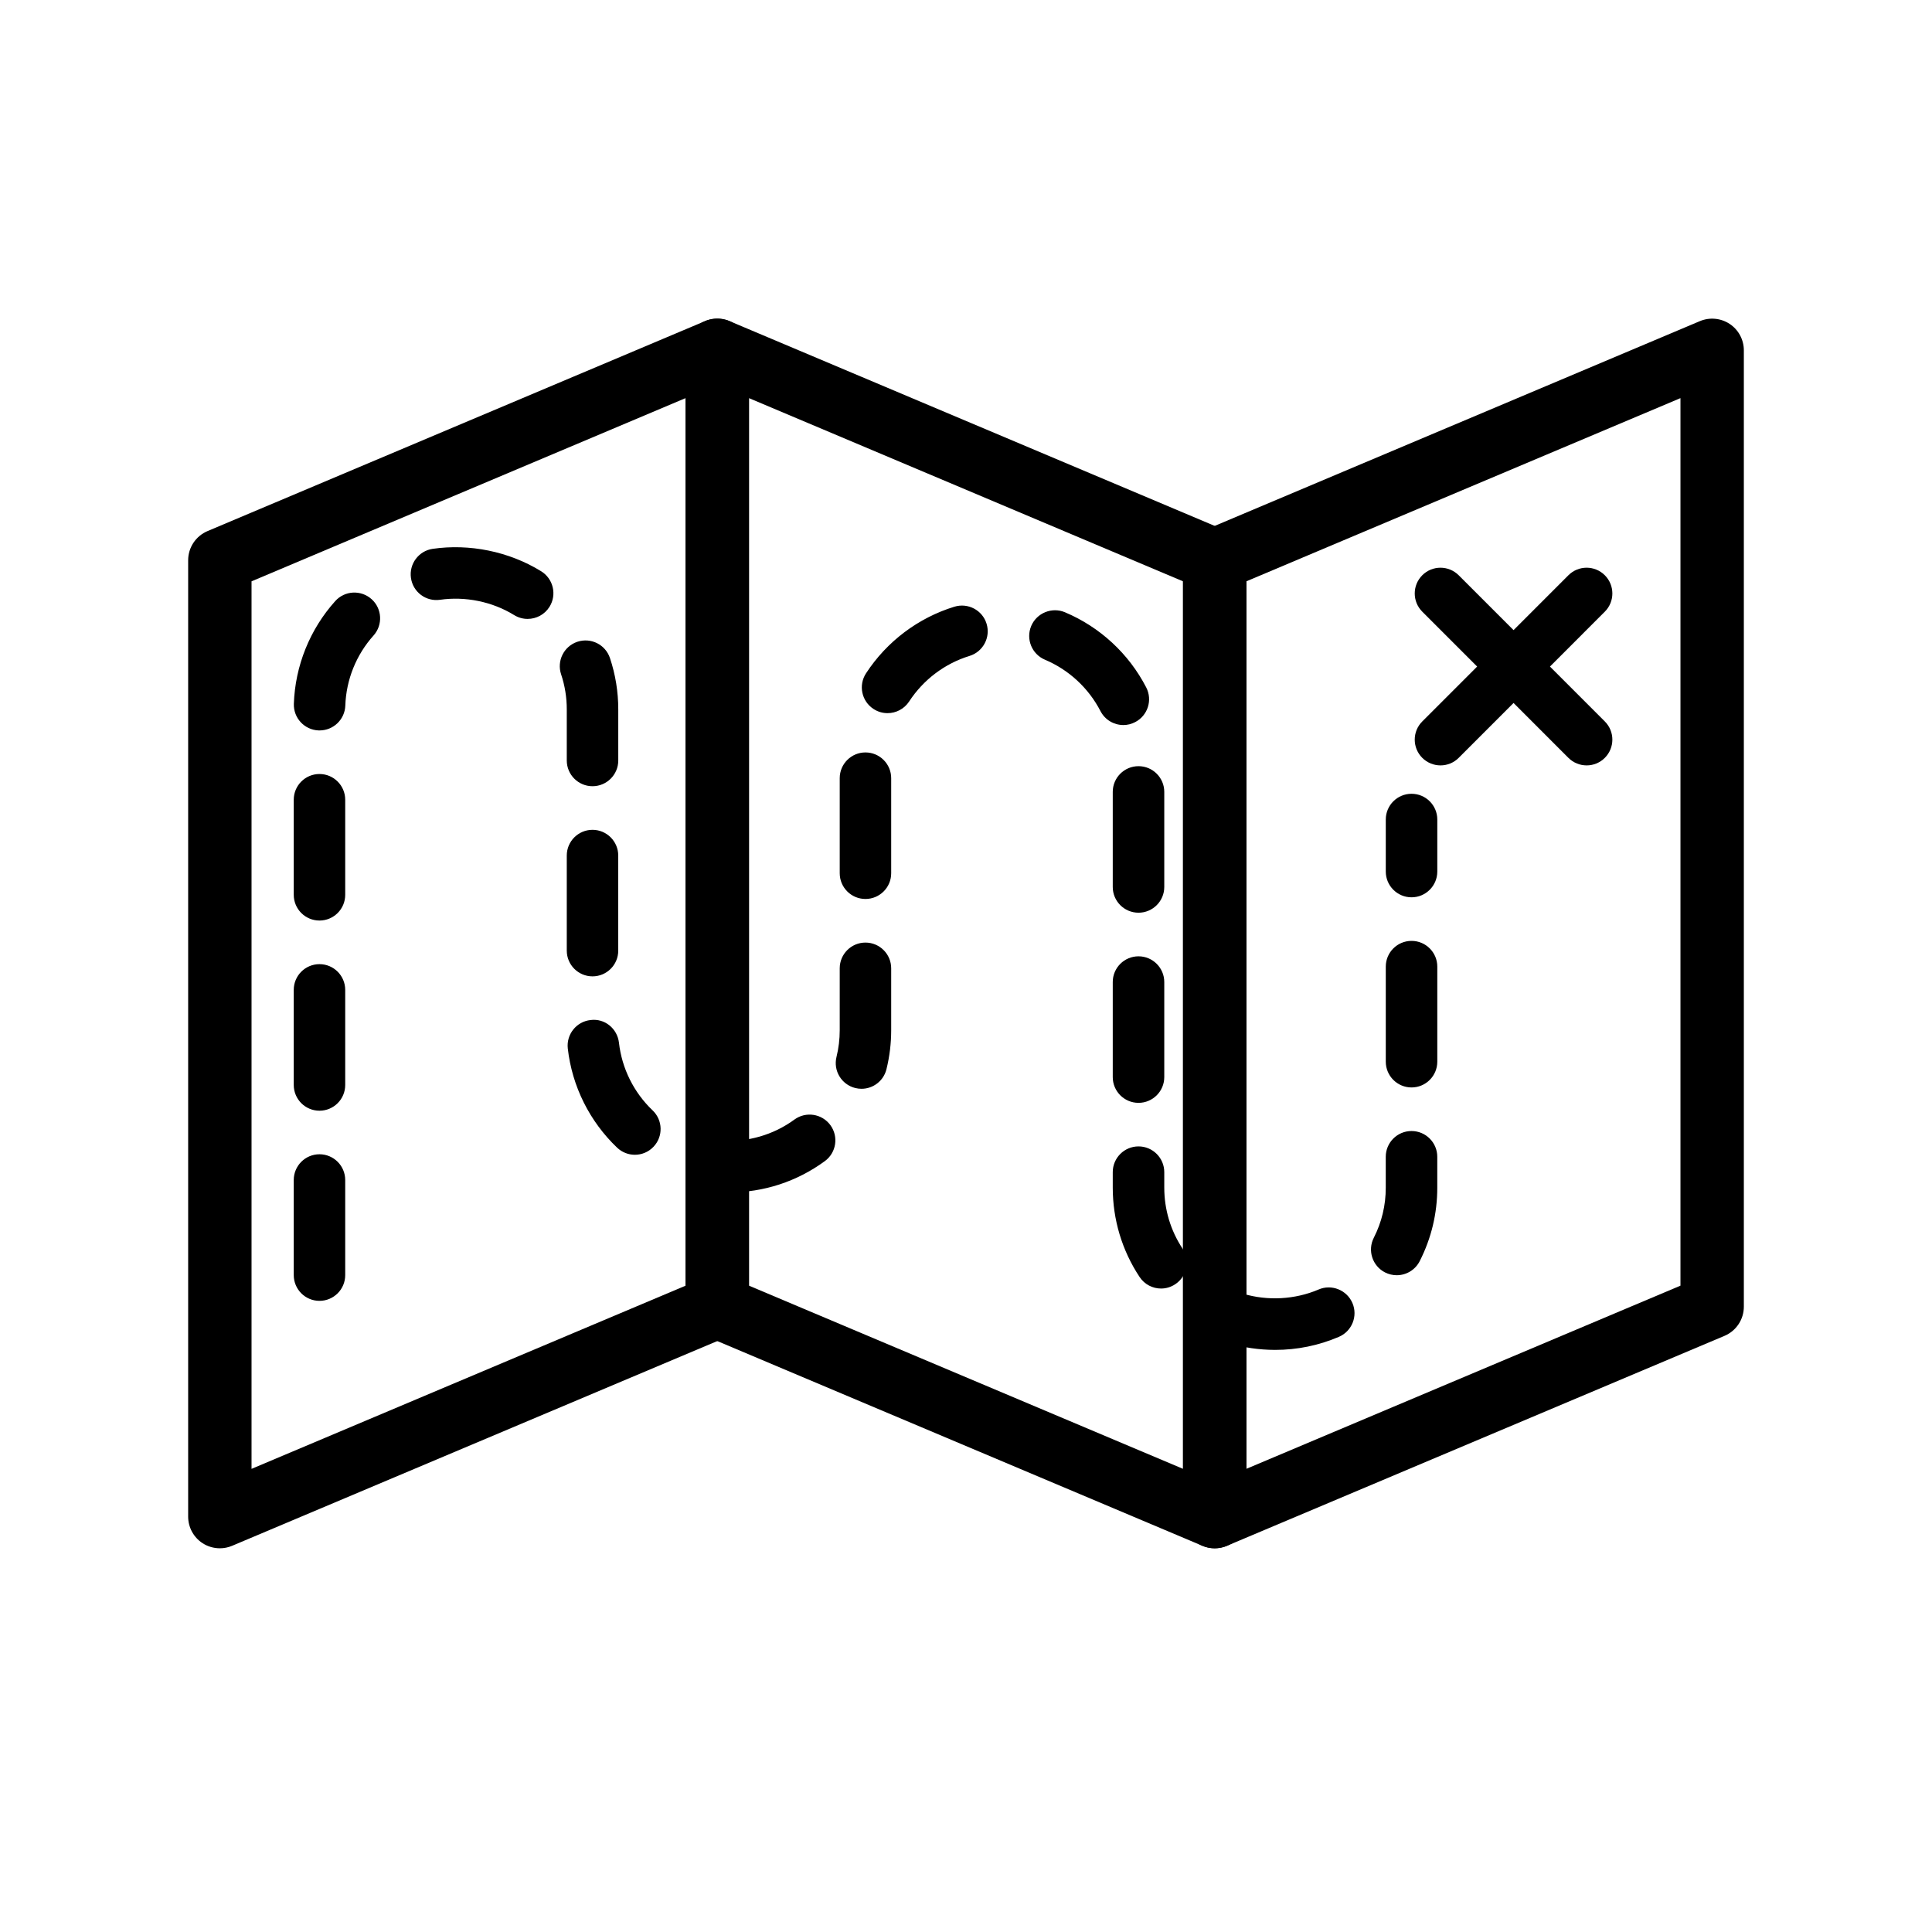
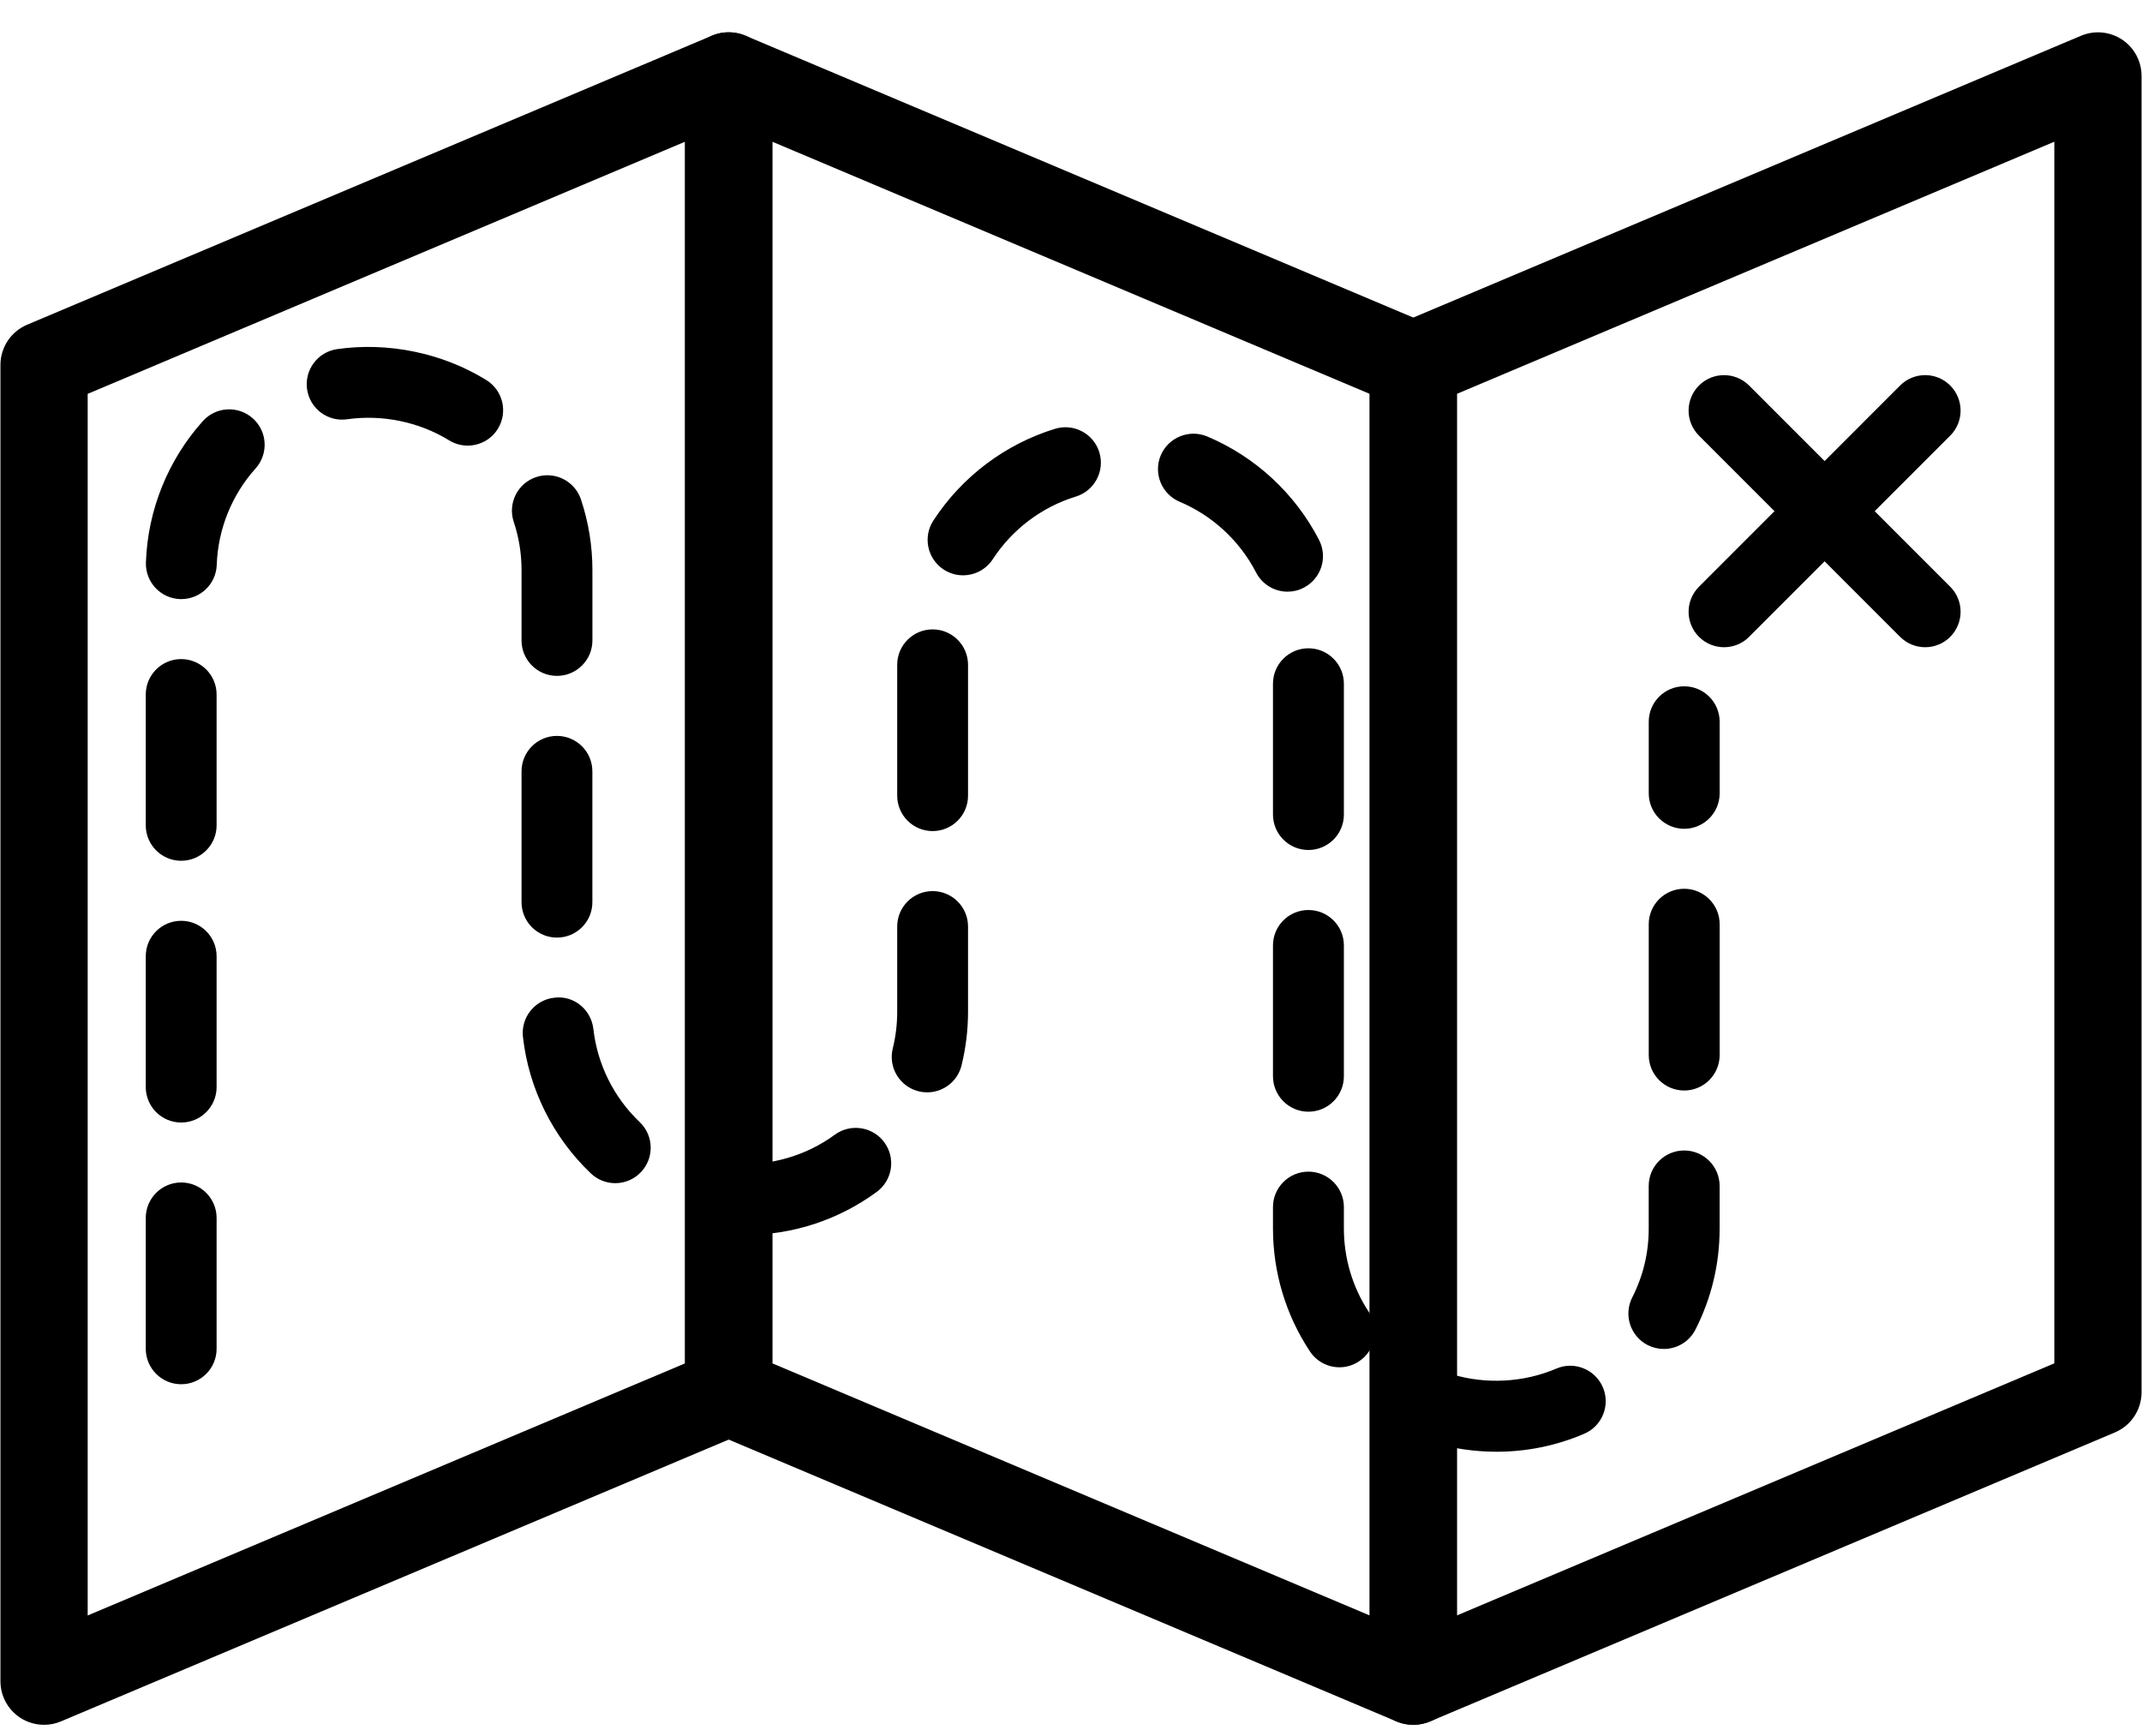
- <svg xmlns="http://www.w3.org/2000/svg" version="1.1" x="0px" y="0px" viewBox="0 0 72 72" enable-background="new 0 0 72 72" xml:space="preserve">
-   <g>
-     <g>
-       <path d="M8.193,57.7c-0.229,0-0.457-0.066-0.653-0.196c-0.33-0.219-0.528-0.589-0.528-0.984V20.88    c0-0.475,0.285-0.903,0.722-1.088l18.538-7.824c0.364-0.155,0.782-0.115,1.112,0.104c0.33,0.219,0.528,0.588,0.528,0.984v35.64    c0,0.475-0.285,0.903-0.722,1.088L8.652,57.607C8.504,57.67,8.349,57.7,8.193,57.7z M9.374,21.664v33.076l16.175-6.826V14.837    L9.374,21.664z" />
-     </g>
-     <g>
-       <path d="M45.268,57.7c-0.229,0-0.456-0.066-0.653-0.196c-0.329-0.219-0.527-0.589-0.527-0.984V20.88    c0-0.475,0.284-0.903,0.722-1.088l18.539-7.824c0.365-0.153,0.781-0.114,1.112,0.104c0.329,0.219,0.527,0.588,0.527,0.984v35.64    c0,0.475-0.284,0.903-0.722,1.088l-18.539,7.823C45.579,57.67,45.423,57.7,45.268,57.7z M46.448,21.664v33.075l16.178-6.826    V14.837L46.448,21.664z" />
-     </g>
-     <g>
-       <path d="M45.268,57.7c-0.155,0-0.312-0.03-0.459-0.093l-18.537-7.823c-0.438-0.185-0.722-0.613-0.722-1.088v-35.64    c0-0.396,0.198-0.765,0.528-0.984c0.33-0.218,0.747-0.258,1.112-0.104l18.537,7.824c0.438,0.185,0.722,0.613,0.722,1.088V56.52    c0,0.396-0.198,0.766-0.527,0.984C45.724,57.634,45.496,57.7,45.268,57.7z M27.912,47.913l16.175,6.826V21.664l-16.175-6.827    V47.913z" />
-     </g>
-     <g>
-       <path d="M59.129,28.524c-0.246,0-0.491-0.094-0.679-0.281l-5.446-5.448c-0.375-0.375-0.374-0.982,0-1.357    c0.375-0.375,0.982-0.374,1.357,0l5.446,5.448c0.375,0.375,0.374,0.982,0,1.357C59.62,28.431,59.374,28.524,59.129,28.524z" />
-     </g>
-     <g>
-       <path d="M53.683,28.524c-0.245,0-0.491-0.094-0.679-0.281c-0.374-0.375-0.375-0.982,0-1.357l5.446-5.448    c0.375-0.375,0.982-0.375,1.357,0c0.374,0.375,0.375,0.982,0,1.357l-5.446,5.448C54.174,28.431,53.928,28.524,53.683,28.524z" />
-     </g>
-     <g>
-       <path d="M47.516,50.307c-0.595-0.002-1.179-0.087-1.738-0.255c-0.508-0.151-0.796-0.687-0.644-1.194    c0.151-0.507,0.686-0.795,1.194-0.644c0.91,0.271,1.928,0.22,2.813-0.158c0.481-0.209,1.05,0.016,1.26,0.504    c0.209,0.487-0.017,1.051-0.504,1.26C49.143,50.143,48.342,50.307,47.516,50.307z M11.906,48.479c-0.53,0-0.959-0.43-0.959-0.96    v-3.543c0-0.53,0.43-0.96,0.959-0.96s0.959,0.43,0.959,0.96v3.543C12.866,48.049,12.436,48.479,11.906,48.479z M43.27,48.02    c-0.312,0-0.616-0.151-0.801-0.431c-0.654-0.987-1-2.139-1-3.33v-0.576c0-0.53,0.43-0.96,0.96-0.96s0.96,0.43,0.96,0.96v0.576    c0,0.813,0.235,1.599,0.68,2.271c0.293,0.441,0.172,1.037-0.271,1.329C43.635,47.968,43.451,48.02,43.27,48.02z M52.052,47.524    c-0.146,0-0.295-0.034-0.435-0.104c-0.472-0.241-0.66-0.818-0.42-1.291c0.297-0.583,0.447-1.212,0.446-1.869v-1.15    c0-0.53,0.43-0.96,0.96-0.96s0.96,0.43,0.96,0.96v1.149c0.001,0.962-0.22,1.885-0.655,2.741    C52.738,47.333,52.401,47.524,52.052,47.524z M27.167,44.438c-0.13,0-0.26-0.005-0.389-0.013    c-0.529-0.033-0.931-0.489-0.897-1.019c0.033-0.528,0.498-0.917,1.018-0.897c0.961,0.062,1.923-0.212,2.706-0.786    c0.428-0.313,1.028-0.219,1.341,0.207c0.313,0.428,0.221,1.028-0.207,1.342C29.696,44.035,28.462,44.438,27.167,44.438z     M23.66,43.035c-0.238,0-0.476-0.088-0.662-0.265c-1.027-0.979-1.68-2.291-1.838-3.695c-0.059-0.526,0.319-1.002,0.846-1.061    c0.53-0.071,1.001,0.319,1.061,0.846c0.108,0.957,0.553,1.853,1.254,2.521c0.384,0.365,0.399,0.973,0.033,1.356    C24.166,42.935,23.913,43.035,23.66,43.035z M11.906,41.393c-0.53,0-0.959-0.43-0.959-0.96V36.89c0-0.53,0.43-0.959,0.959-0.959    s0.959,0.43,0.959,0.959v3.543C12.866,40.963,12.436,41.393,11.906,41.393z M42.429,41.1c-0.53,0-0.96-0.43-0.96-0.96v-3.542    c0-0.53,0.43-0.959,0.96-0.959s0.96,0.43,0.96,0.959v3.542C43.389,40.67,42.959,41.1,42.429,41.1z M32.106,40.576    c-0.076,0-0.153-0.009-0.23-0.028c-0.515-0.127-0.829-0.646-0.702-1.161c0.08-0.323,0.12-0.658,0.12-0.995v-2.306    c0-0.53,0.43-0.959,0.959-0.959s0.959,0.43,0.959,0.959v2.306c0,0.491-0.059,0.98-0.176,1.454    C32.929,40.283,32.538,40.576,32.106,40.576z M52.604,40.526c-0.53,0-0.96-0.43-0.96-0.96v-3.543c0-0.53,0.43-0.959,0.96-0.959    s0.96,0.43,0.96,0.959v3.543C53.563,40.097,53.134,40.526,52.604,40.526z M22.081,36.386c-0.53,0-0.959-0.43-0.959-0.959v-3.543    c0-0.53,0.43-0.959,0.959-0.959s0.959,0.43,0.959,0.959v3.543C23.041,35.956,22.611,36.386,22.081,36.386z M11.906,34.306    c-0.53,0-0.959-0.43-0.959-0.959v-3.543c0-0.53,0.43-0.959,0.959-0.959s0.959,0.43,0.959,0.959v3.543    C12.866,33.876,12.436,34.306,11.906,34.306z M42.429,34.014c-0.53,0-0.96-0.43-0.96-0.959v-3.543c0-0.53,0.43-0.959,0.96-0.959    s0.96,0.43,0.96,0.959v3.543C43.389,33.584,42.959,34.014,42.429,34.014z M32.253,33.502c-0.53,0-0.959-0.43-0.959-0.959V29    c0-0.53,0.43-0.959,0.959-0.959s0.959,0.43,0.959,0.959v3.543C33.213,33.072,32.783,33.502,32.253,33.502z M52.604,33.44    c-0.53,0-0.96-0.43-0.96-0.959v-1.94c0-0.53,0.43-0.959,0.96-0.959s0.96,0.43,0.96,0.959v1.94    C53.563,33.01,53.134,33.44,52.604,33.44z M22.081,29.3c-0.53,0-0.959-0.43-0.959-0.959v-1.904c0-0.448-0.071-0.888-0.211-1.306    c-0.168-0.503,0.104-1.046,0.606-1.214c0.505-0.167,1.046,0.104,1.214,0.606c0.206,0.616,0.31,1.26,0.31,1.915v1.904    C23.041,28.87,22.611,29.3,22.081,29.3z M11.91,27.221c-0.011,0-0.022,0-0.033,0c-0.529-0.018-0.944-0.462-0.926-0.992    c0.048-1.414,0.595-2.773,1.541-3.827c0.353-0.395,0.959-0.427,1.355-0.074c0.395,0.354,0.427,0.961,0.074,1.355    c-0.646,0.719-1.019,1.647-1.052,2.611C12.851,26.813,12.425,27.221,11.91,27.221z M41.865,27.02c-0.348,0-0.683-0.189-0.854-0.52    c-0.444-0.859-1.179-1.539-2.068-1.914c-0.488-0.206-0.718-0.768-0.513-1.257c0.207-0.489,0.774-0.715,1.257-0.512    c1.304,0.549,2.38,1.543,3.029,2.801c0.243,0.471,0.059,1.05-0.412,1.293C42.164,26.985,42.014,27.02,41.865,27.02z     M33.076,26.577c-0.18,0-0.361-0.05-0.523-0.156c-0.444-0.29-0.569-0.884-0.279-1.328c0.775-1.188,1.945-2.069,3.294-2.483    c0.508-0.154,1.044,0.129,1.199,0.636c0.155,0.507-0.13,1.043-0.636,1.199c-0.921,0.282-1.72,0.885-2.25,1.697    C33.696,26.424,33.389,26.577,33.076,26.577z M19.663,23.065c-0.172,0-0.346-0.046-0.503-0.143    c-0.819-0.505-1.826-0.704-2.759-0.57c-0.529,0.076-1.011-0.289-1.086-0.813s0.289-1.011,0.813-1.086    c1.364-0.197,2.839,0.095,4.04,0.837c0.451,0.278,0.591,0.87,0.313,1.32C20.299,22.904,19.985,23.065,19.663,23.065z" />
+ <svg xmlns="http://www.w3.org/2000/svg" width="58px" height="47px" viewBox="0 0 58 47" version="1.1">
+   <defs />
+   <g id="Page-1" stroke="none" stroke-width="1" fill="none" fill-rule="evenodd">
+     <g id="Group" fill="#000000">
+       <path d="M1.193,46.7 C0.964,46.7 0.736,46.634 0.54,46.504 C0.21,46.285 0.012,45.915 0.012,45.52 L0.012,9.88 C0.012,9.405 0.297,8.977 0.734,8.792 L19.272,0.968 C19.636,0.813 20.054,0.853 20.384,1.072 C20.714,1.291 20.912,1.66 20.912,2.056 L20.912,37.696 C20.912,38.171 20.627,38.599 20.19,38.784 L1.652,46.607 C1.504,46.67 1.349,46.7 1.193,46.7 L1.193,46.7 Z M2.374,10.664 L2.374,43.74 L18.549,36.914 L18.549,3.837 L2.374,10.664 L2.374,10.664 Z" id="Shape" />
+       <path d="M38.268,46.7 C38.039,46.7 37.812,46.634 37.615,46.504 C37.286,46.285 37.088,45.915 37.088,45.52 L37.088,9.88 C37.088,9.405 37.372,8.977 37.81,8.792 L56.349,0.968 C56.714,0.815 57.13,0.854 57.461,1.072 C57.79,1.291 57.988,1.66 57.988,2.056 L57.988,37.696 C57.988,38.171 57.704,38.599 57.266,38.784 L38.727,46.607 C38.579,46.67 38.423,46.7 38.268,46.7 L38.268,46.7 Z M39.448,10.664 L39.448,43.739 L55.626,36.913 L55.626,3.837 L39.448,10.664 L39.448,10.664 Z" id="Shape" />
+       <path d="M38.268,46.7 C38.113,46.7 37.956,46.67 37.809,46.607 L19.272,38.784 C18.834,38.599 18.55,38.171 18.55,37.696 L18.55,2.056 C18.55,1.66 18.748,1.291 19.078,1.072 C19.408,0.854 19.825,0.814 20.19,0.968 L38.727,8.792 C39.165,8.977 39.449,9.405 39.449,9.88 L39.449,45.52 C39.449,45.916 39.251,46.286 38.922,46.504 C38.724,46.634 38.496,46.7 38.268,46.7 L38.268,46.7 Z M20.912,36.913 L37.087,43.739 L37.087,10.664 L20.912,3.837 L20.912,36.913 L20.912,36.913 Z" id="Shape" />
+       <path d="M52.129,17.524 C51.883,17.524 51.638,17.43 51.45,17.243 L46.004,11.795 C45.629,11.42 45.63,10.813 46.004,10.438 C46.379,10.063 46.986,10.064 47.361,10.438 L52.807,15.886 C53.182,16.261 53.181,16.868 52.807,17.243 C52.62,17.431 52.374,17.524 52.129,17.524 L52.129,17.524 Z" id="Shape" />
+       <path d="M46.683,17.524 C46.438,17.524 46.192,17.43 46.004,17.243 C45.63,16.868 45.629,16.261 46.004,15.886 L51.45,10.438 C51.825,10.063 52.432,10.063 52.807,10.438 C53.181,10.813 53.182,11.42 52.807,11.795 L47.361,17.243 C47.174,17.431 46.928,17.524 46.683,17.524 L46.683,17.524 Z" id="Shape" />
+       <path d="M40.516,39.307 C39.921,39.305 39.337,39.22 38.778,39.052 C38.27,38.901 37.982,38.365 38.134,37.858 C38.285,37.351 38.82,37.063 39.328,37.214 C40.238,37.485 41.256,37.434 42.141,37.056 C42.622,36.847 43.191,37.072 43.401,37.56 C43.61,38.047 43.384,38.611 42.897,38.82 C42.143,39.143 41.342,39.307 40.516,39.307 L40.516,39.307 Z M4.906,37.479 C4.376,37.479 3.947,37.049 3.947,36.519 L3.947,32.976 C3.947,32.446 4.377,32.016 4.906,32.016 C5.435,32.016 5.865,32.446 5.865,32.976 L5.865,36.519 C5.866,37.049 5.436,37.479 4.906,37.479 L4.906,37.479 Z M36.27,37.02 C35.958,37.02 35.654,36.869 35.469,36.589 C34.815,35.602 34.469,34.45 34.469,33.259 L34.469,32.683 C34.469,32.153 34.899,31.723 35.429,31.723 C35.959,31.723 36.389,32.153 36.389,32.683 L36.389,33.259 C36.389,34.072 36.624,34.858 37.069,35.53 C37.362,35.971 37.241,36.567 36.798,36.859 C36.635,36.968 36.451,37.02 36.27,37.02 L36.27,37.02 Z M45.052,36.524 C44.906,36.524 44.757,36.49 44.617,36.42 C44.145,36.179 43.957,35.602 44.197,35.129 C44.494,34.546 44.644,33.917 44.643,33.26 L44.643,32.11 C44.643,31.58 45.073,31.15 45.603,31.15 C46.133,31.15 46.563,31.58 46.563,32.11 L46.563,33.259 C46.564,34.221 46.343,35.144 45.908,36 C45.738,36.333 45.401,36.524 45.052,36.524 L45.052,36.524 Z M20.167,33.438 C20.037,33.438 19.907,33.433 19.778,33.425 C19.249,33.392 18.847,32.936 18.881,32.406 C18.914,31.878 19.379,31.489 19.899,31.509 C20.86,31.571 21.822,31.297 22.605,30.723 C23.033,30.41 23.633,30.504 23.946,30.93 C24.259,31.358 24.167,31.958 23.739,32.272 C22.696,33.035 21.462,33.438 20.167,33.438 L20.167,33.438 Z M16.66,32.035 C16.422,32.035 16.184,31.947 15.998,31.77 C14.971,30.791 14.318,29.479 14.16,28.075 C14.101,27.549 14.479,27.073 15.006,27.014 C15.536,26.943 16.007,27.333 16.067,27.86 C16.175,28.817 16.62,29.713 17.321,30.381 C17.705,30.746 17.72,31.354 17.354,31.737 C17.166,31.935 16.913,32.035 16.66,32.035 L16.66,32.035 Z M4.906,30.393 C4.376,30.393 3.947,29.963 3.947,29.433 L3.947,25.89 C3.947,25.36 4.377,24.931 4.906,24.931 C5.435,24.931 5.865,25.361 5.865,25.89 L5.865,29.433 C5.866,29.963 5.436,30.393 4.906,30.393 L4.906,30.393 Z M35.429,30.1 C34.899,30.1 34.469,29.67 34.469,29.14 L34.469,25.598 C34.469,25.068 34.899,24.639 35.429,24.639 C35.959,24.639 36.389,25.069 36.389,25.598 L36.389,29.14 C36.389,29.67 35.959,30.1 35.429,30.1 L35.429,30.1 Z M25.106,29.576 C25.03,29.576 24.953,29.567 24.876,29.548 C24.361,29.421 24.047,28.902 24.174,28.387 C24.254,28.064 24.294,27.729 24.294,27.392 L24.294,25.086 C24.294,24.556 24.724,24.127 25.253,24.127 C25.782,24.127 26.212,24.557 26.212,25.086 L26.212,27.392 C26.212,27.883 26.153,28.372 26.036,28.846 C25.929,29.283 25.538,29.576 25.106,29.576 L25.106,29.576 Z M45.604,29.526 C45.074,29.526 44.644,29.096 44.644,28.566 L44.644,25.023 C44.644,24.493 45.074,24.064 45.604,24.064 C46.134,24.064 46.564,24.494 46.564,25.023 L46.564,28.566 C46.563,29.097 46.134,29.526 45.604,29.526 L45.604,29.526 Z M15.081,25.386 C14.551,25.386 14.122,24.956 14.122,24.427 L14.122,20.884 C14.122,20.354 14.552,19.925 15.081,19.925 C15.61,19.925 16.04,20.355 16.04,20.884 L16.04,24.427 C16.041,24.956 15.611,25.386 15.081,25.386 L15.081,25.386 Z M4.906,23.306 C4.376,23.306 3.947,22.876 3.947,22.347 L3.947,18.804 C3.947,18.274 4.377,17.845 4.906,17.845 C5.435,17.845 5.865,18.275 5.865,18.804 L5.865,22.347 C5.866,22.876 5.436,23.306 4.906,23.306 L4.906,23.306 Z M35.429,23.014 C34.899,23.014 34.469,22.584 34.469,22.055 L34.469,18.512 C34.469,17.982 34.899,17.553 35.429,17.553 C35.959,17.553 36.389,17.983 36.389,18.512 L36.389,22.055 C36.389,22.584 35.959,23.014 35.429,23.014 L35.429,23.014 Z M25.253,22.502 C24.723,22.502 24.294,22.072 24.294,21.543 L24.294,18 C24.294,17.47 24.724,17.041 25.253,17.041 C25.782,17.041 26.212,17.471 26.212,18 L26.212,21.543 C26.213,22.072 25.783,22.502 25.253,22.502 L25.253,22.502 Z M45.604,22.44 C45.074,22.44 44.644,22.01 44.644,21.481 L44.644,19.541 C44.644,19.011 45.074,18.582 45.604,18.582 C46.134,18.582 46.564,19.012 46.564,19.541 L46.564,21.481 C46.563,22.01 46.134,22.44 45.604,22.44 L45.604,22.44 Z M15.081,18.3 C14.551,18.3 14.122,17.87 14.122,17.341 L14.122,15.437 C14.122,14.989 14.051,14.549 13.911,14.131 C13.743,13.628 14.015,13.085 14.517,12.917 C15.022,12.75 15.563,13.021 15.731,13.523 C15.937,14.139 16.041,14.783 16.041,15.438 L16.041,17.342 C16.041,17.87 15.611,18.3 15.081,18.3 L15.081,18.3 Z M4.91,16.221 L4.877,16.221 C4.348,16.203 3.933,15.759 3.951,15.229 C3.999,13.815 4.546,12.456 5.492,11.402 C5.845,11.007 6.451,10.975 6.847,11.328 C7.242,11.682 7.274,12.289 6.921,12.683 C6.275,13.402 5.902,14.33 5.869,15.294 C5.851,15.813 5.425,16.221 4.91,16.221 L4.91,16.221 Z M34.865,16.02 C34.517,16.02 34.182,15.831 34.011,15.5 C33.567,14.641 32.832,13.961 31.943,13.586 C31.455,13.38 31.225,12.818 31.43,12.329 C31.637,11.84 32.204,11.614 32.687,11.817 C33.991,12.366 35.067,13.36 35.716,14.618 C35.959,15.089 35.775,15.668 35.304,15.911 C35.164,15.985 35.014,16.02 34.865,16.02 L34.865,16.02 Z M26.076,15.577 C25.896,15.577 25.715,15.527 25.553,15.421 C25.109,15.131 24.984,14.537 25.274,14.093 C26.049,12.905 27.219,12.024 28.568,11.61 C29.076,11.456 29.612,11.739 29.767,12.246 C29.922,12.753 29.637,13.289 29.131,13.445 C28.21,13.727 27.411,14.33 26.881,15.142 C26.696,15.424 26.389,15.577 26.076,15.577 L26.076,15.577 Z M12.663,12.065 C12.491,12.065 12.317,12.019 12.16,11.922 C11.341,11.417 10.334,11.218 9.401,11.352 C8.872,11.428 8.39,11.063 8.315,10.539 C8.24,10.015 8.604,9.528 9.128,9.453 C10.492,9.256 11.967,9.548 13.168,10.29 C13.619,10.568 13.759,11.16 13.481,11.61 C13.299,11.904 12.985,12.065 12.663,12.065 L12.663,12.065 Z" id="Shape" />
    </g>
  </g>
</svg>
